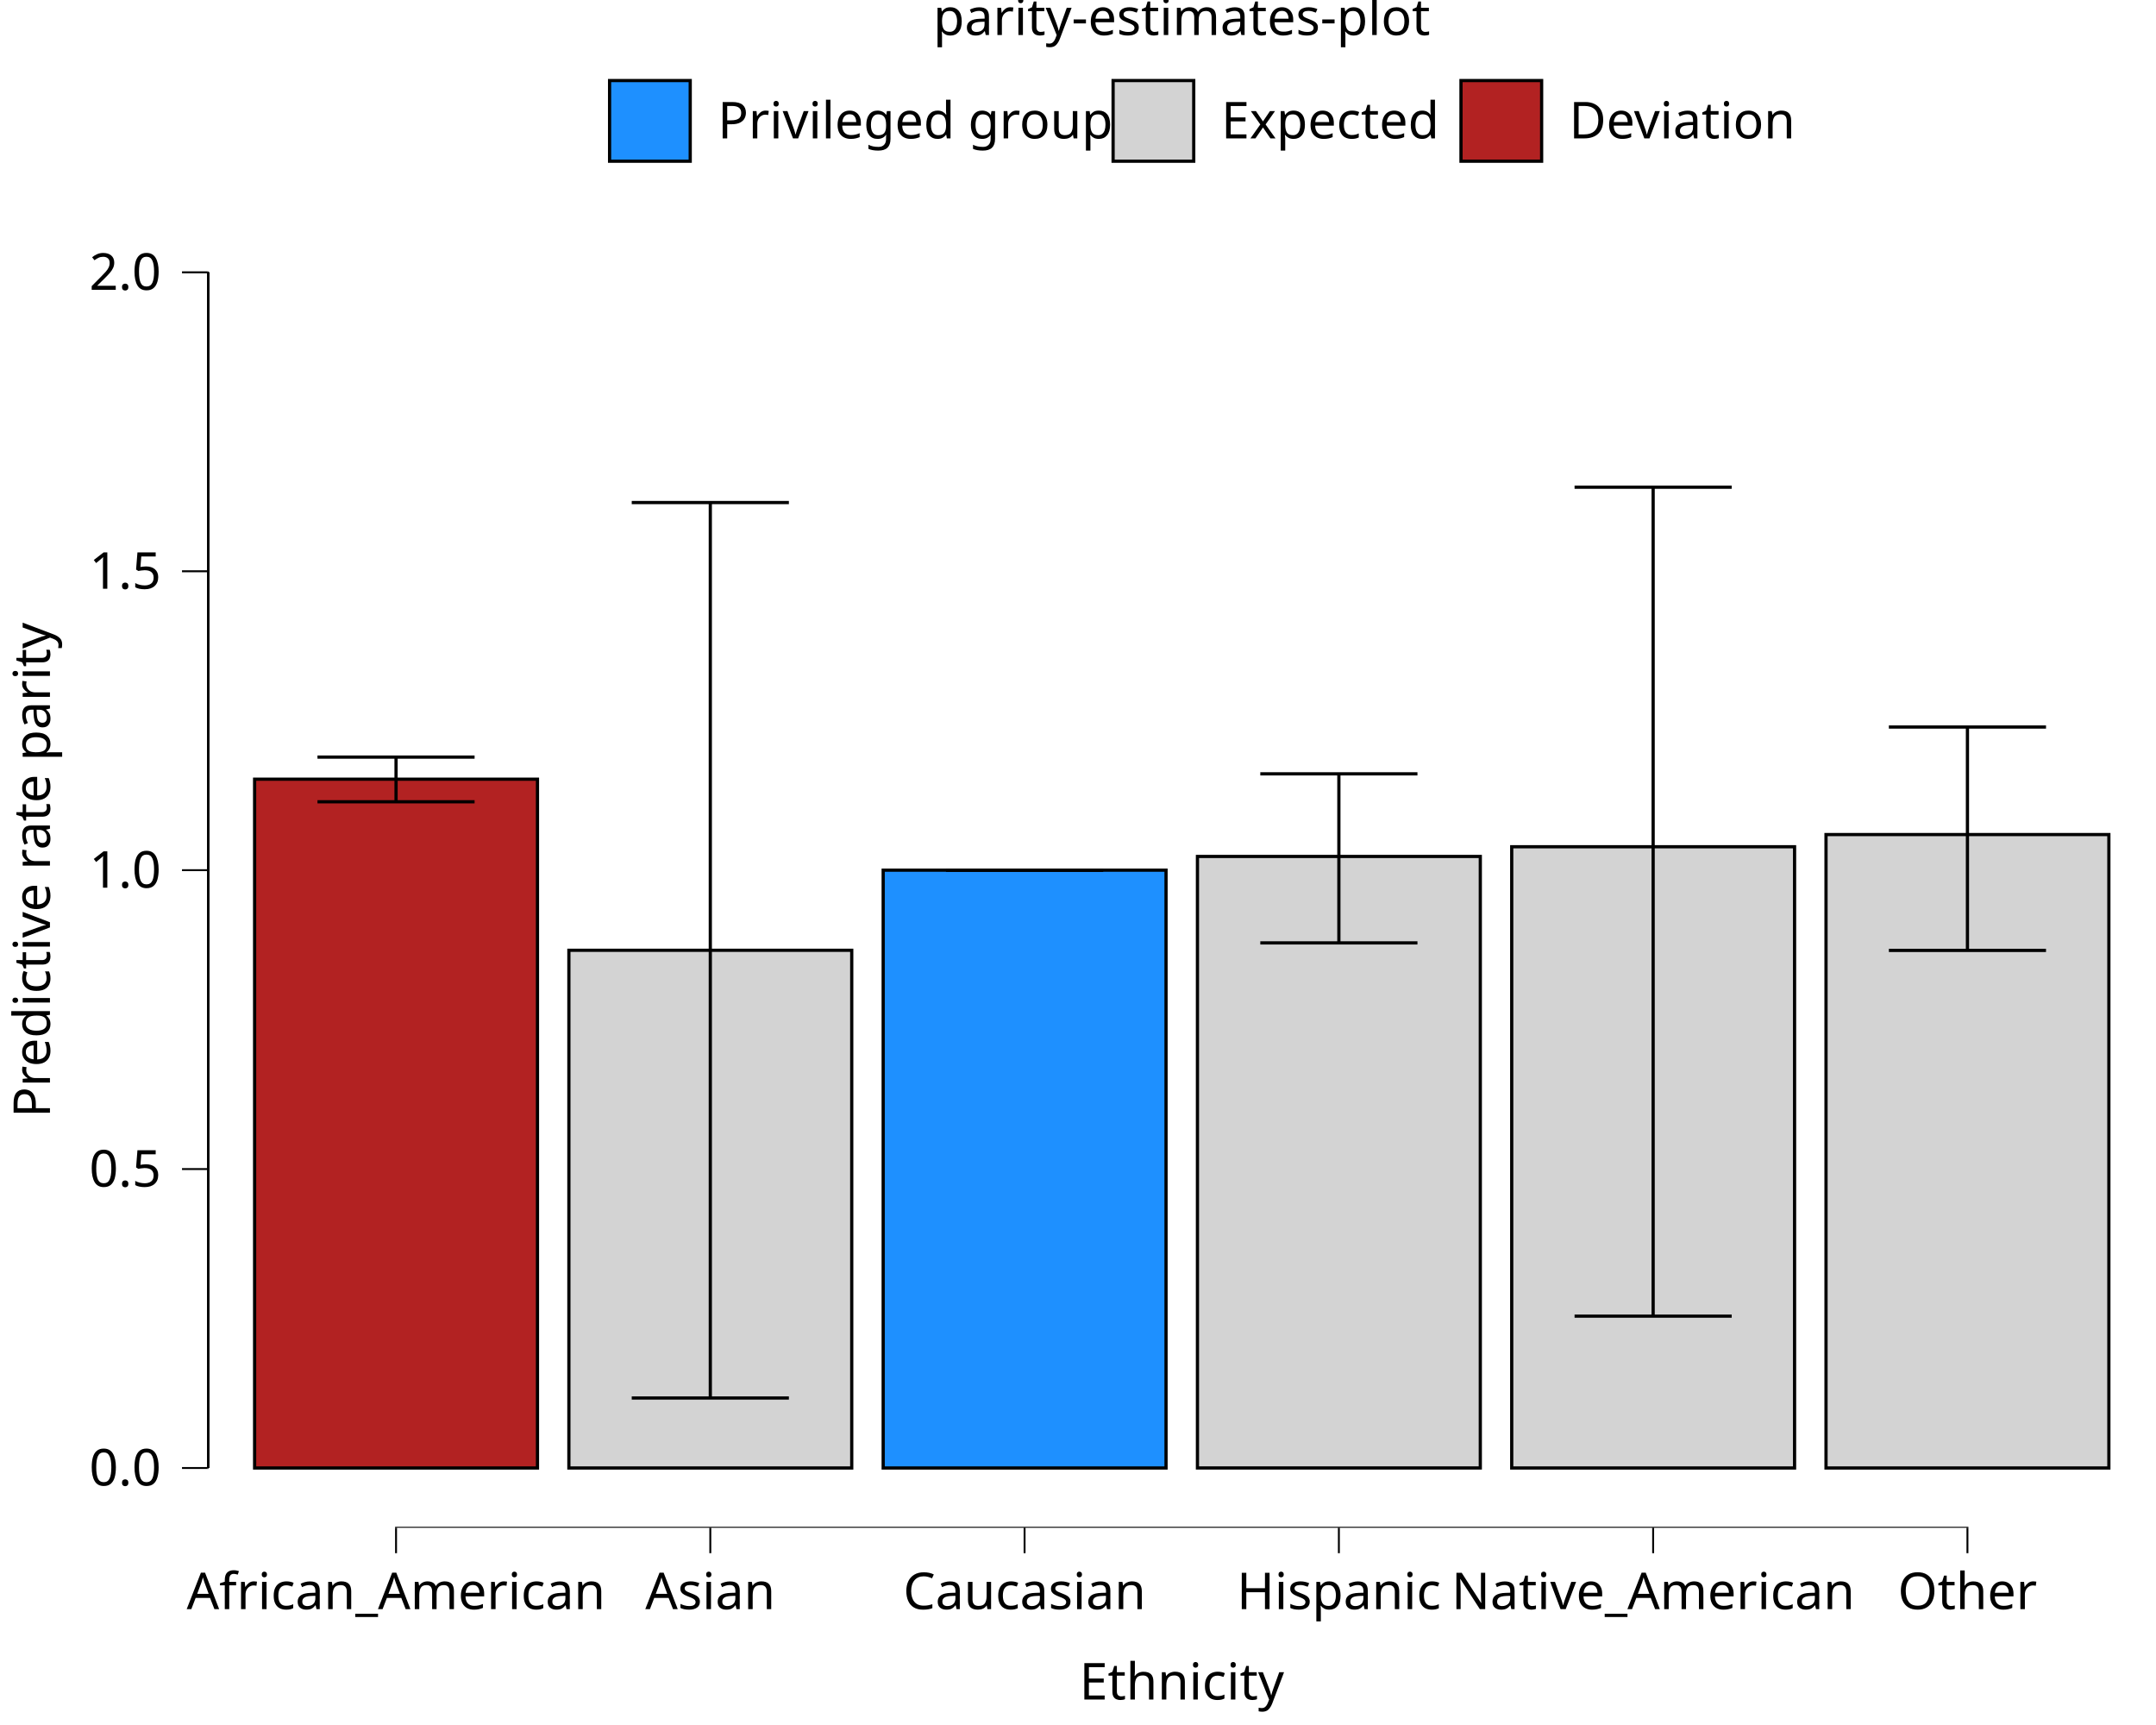
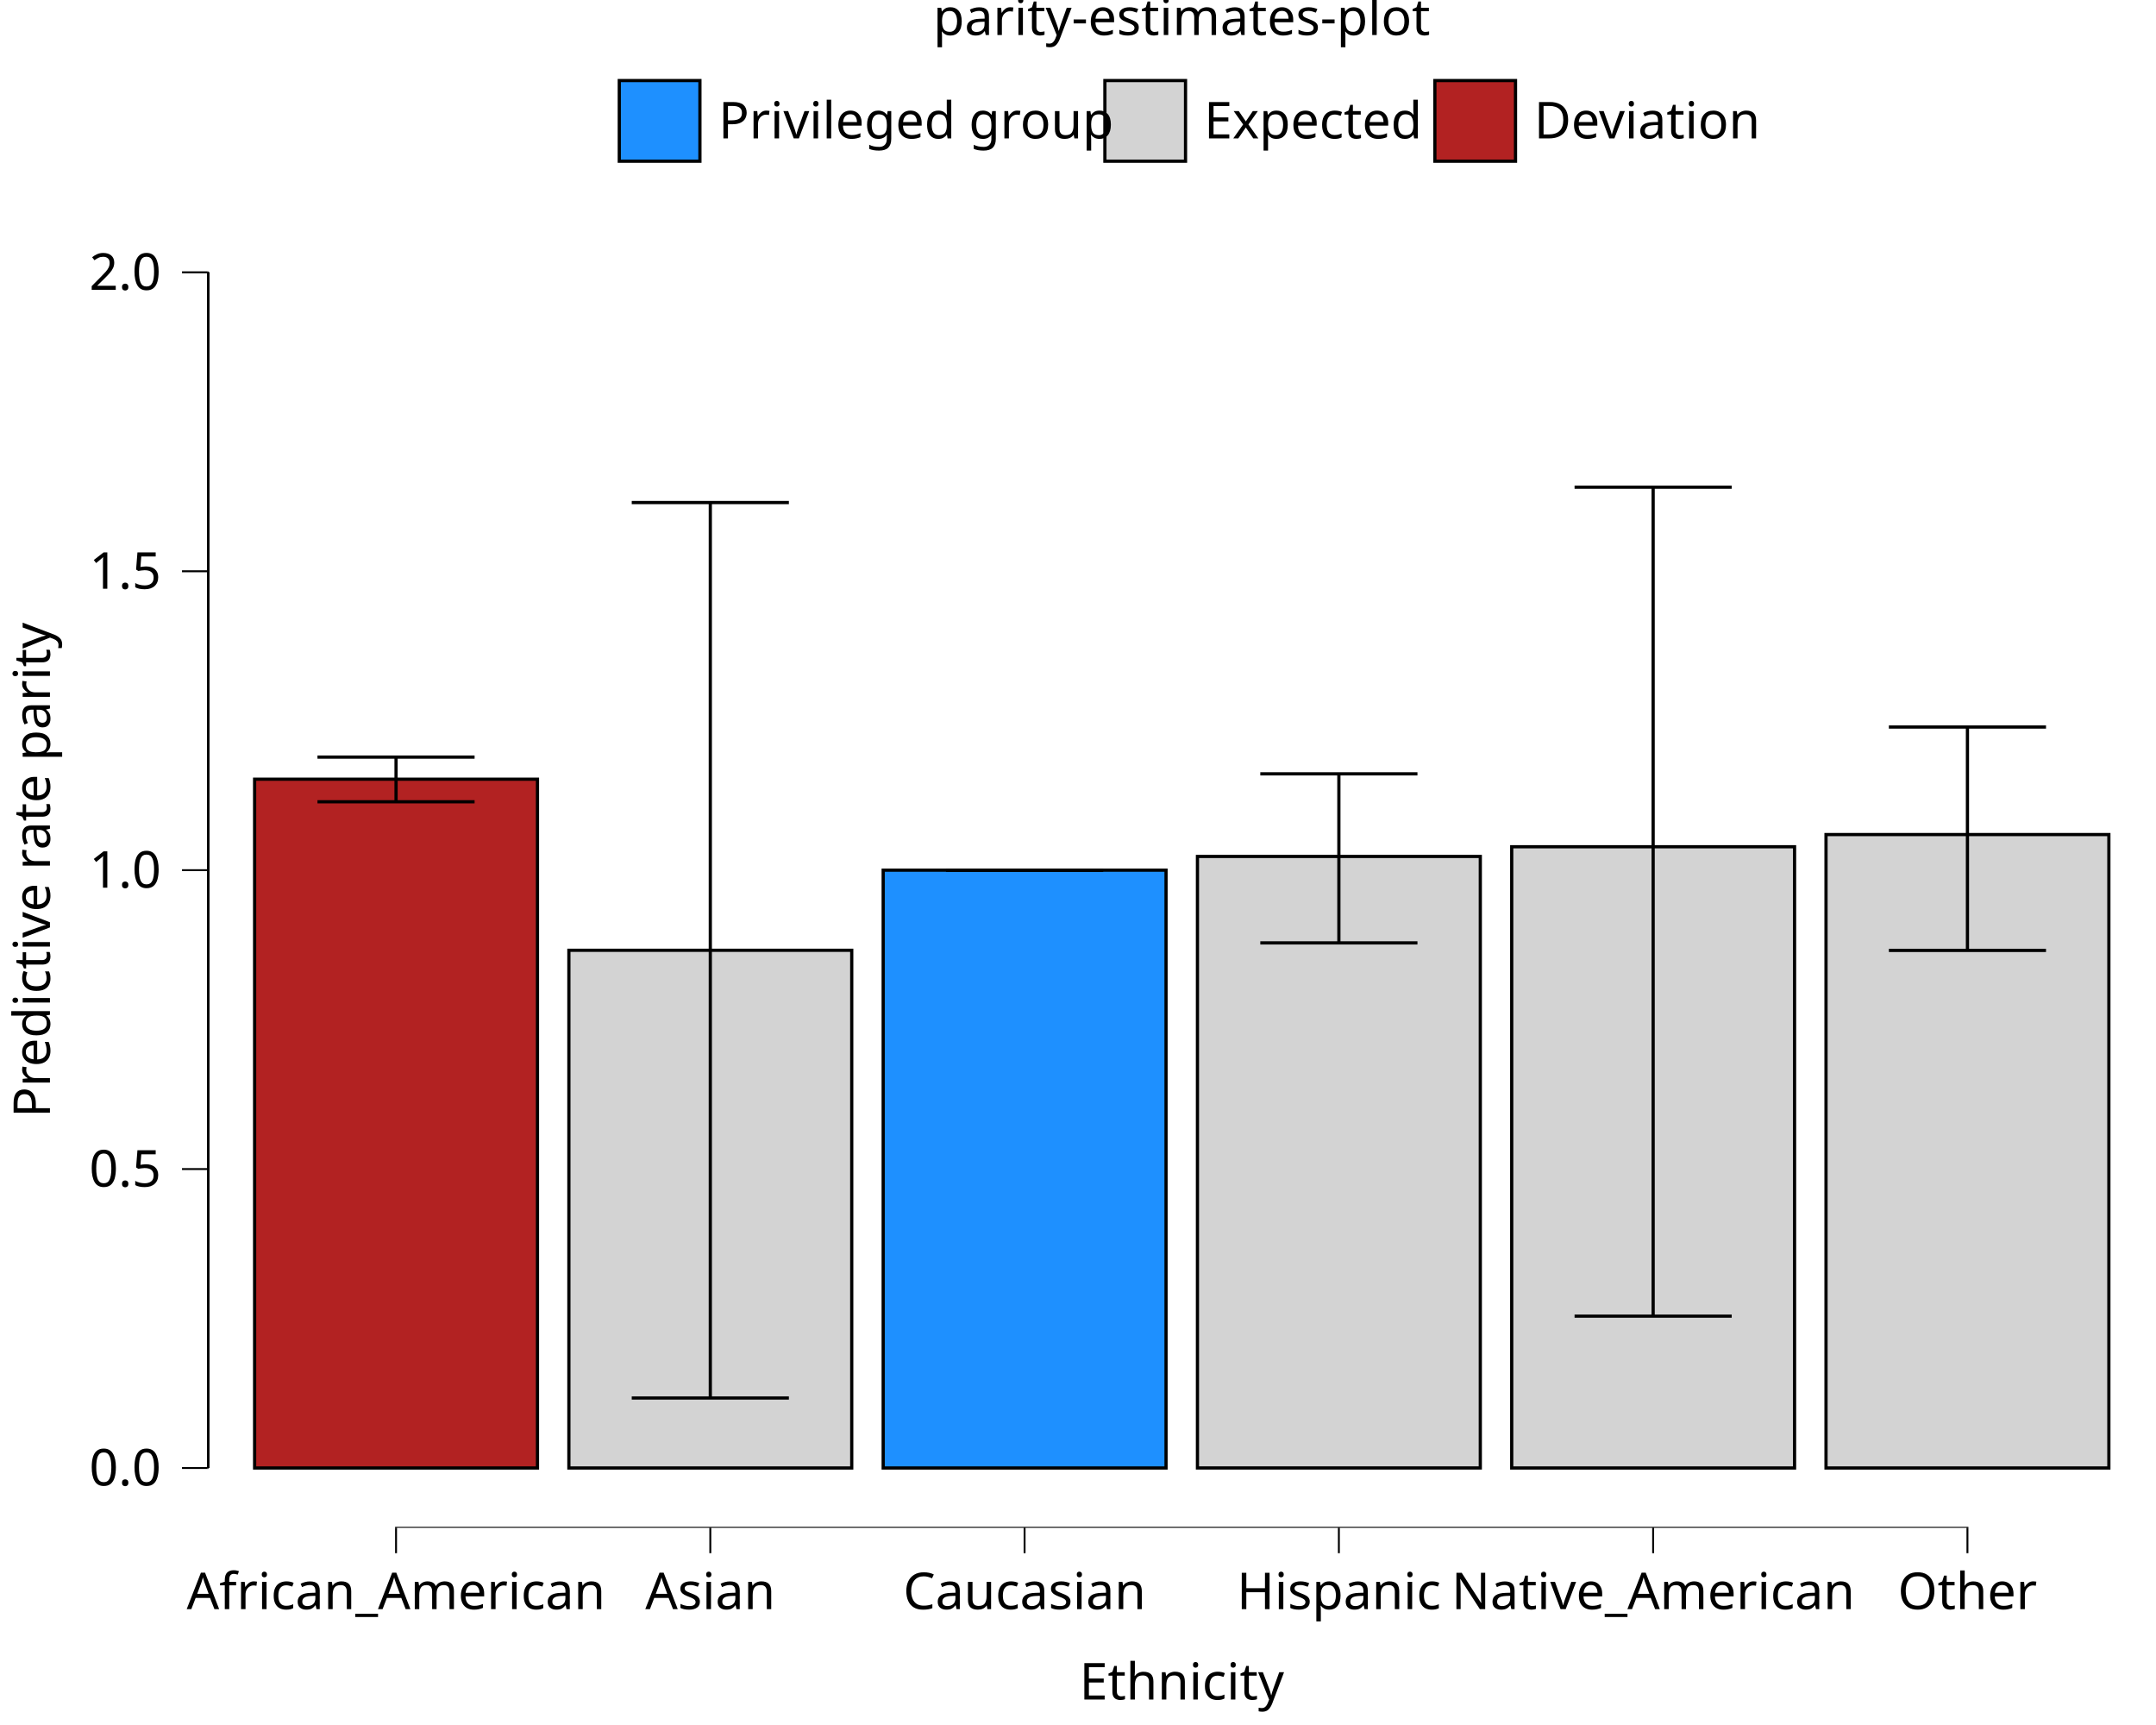
<svg xmlns="http://www.w3.org/2000/svg" class="svglite" data-engine-version="2.0" width="720.00pt" height="576.00pt" viewBox="0 0 720.00 576.00">
  <defs>
    <style type="text/css">
    .svglite line, .svglite polyline, .svglite polygon, .svglite path, .svglite rect, .svglite circle {
      fill: none;
      stroke: #000000;
      stroke-linecap: round;
      stroke-linejoin: round;
      stroke-miterlimit: 10.00;
    }
  </style>
  </defs>
  <rect width="100%" height="100%" style="stroke: none; fill: #FFFFFF;" />
  <defs>
    <clipPath id="cpMC4wMHw3MjAuMDB8MC4wMHw1NzYuMDA=">
      <rect x="0.00" y="0.00" width="720.00" height="576.00" />
    </clipPath>
  </defs>
  <g clip-path="url(#cpMC4wMHw3MjAuMDB8MC4wMHw1NzYuMDA=)">
-     <rect x="0.00" y="0.00" width="720.00" height="576.00" style="stroke-width: 10.67; stroke: none;" />
+     <rect x="-0" y="0.00" width="720.00" height="576.00" style="stroke-width: 10.67; stroke: none;" />
  </g>
  <defs>
    <clipPath id="cpNjkuMjh8NzIwLjAwfDcwLjk3fDUxMC4xNA==">
      <rect x="69.28" y="70.97" width="650.72" height="439.17" />
    </clipPath>
  </defs>
  <g clip-path="url(#cpNjkuMjh8NzIwLjAwfDcwLjk3fDUxMC4xNA==)">
    <rect x="69.28" y="70.97" width="650.72" height="439.17" style="stroke-width: 10.67; stroke: none;" />
    <rect x="85.03" y="260.18" width="94.46" height="230.00" style="stroke-width: 1.07; stroke-linecap: butt; stroke-linejoin: miter; fill: #B22222;" />
    <rect x="189.98" y="317.31" width="94.46" height="172.87" style="stroke-width: 1.07; stroke-linecap: butt; stroke-linejoin: miter; fill: #D3D3D3;" />
    <rect x="294.94" y="290.56" width="94.46" height="199.62" style="stroke-width: 1.07; stroke-linecap: butt; stroke-linejoin: miter; fill: #1E90FF;" />
    <rect x="399.89" y="285.98" width="94.46" height="204.19" style="stroke-width: 1.07; stroke-linecap: butt; stroke-linejoin: miter; fill: #D3D3D3;" />
    <rect x="504.84" y="282.74" width="94.46" height="207.44" style="stroke-width: 1.07; stroke-linecap: butt; stroke-linejoin: miter; fill: #D3D3D3;" />
    <rect x="609.80" y="278.67" width="94.46" height="211.51" style="stroke-width: 1.07; stroke-linecap: butt; stroke-linejoin: miter; fill: #D3D3D3;" />
    <line x1="69.28" y1="490.18" x2="69.28" y2="90.93" style="stroke-width: 1.07; stroke-linecap: butt;" />
    <line x1="69.28" y1="490.18" x2="69.28" y2="90.93" style="stroke-width: 1.07; stroke-linecap: butt;" />
    <line x1="69.28" y1="490.18" x2="69.28" y2="90.93" style="stroke-width: 1.07; stroke-linecap: butt;" />
    <line x1="69.28" y1="490.18" x2="69.28" y2="90.93" style="stroke-width: 1.07; stroke-linecap: butt;" />
    <line x1="69.28" y1="490.18" x2="69.28" y2="90.93" style="stroke-width: 1.07; stroke-linecap: butt;" />
    <line x1="69.28" y1="490.18" x2="69.28" y2="90.93" style="stroke-width: 1.07; stroke-linecap: butt;" />
    <polyline points="106.02,252.80 158.49,252.80 " style="stroke-width: 1.07; stroke-linecap: butt;" />
    <polyline points="132.26,252.80 132.26,267.73 " style="stroke-width: 1.07; stroke-linecap: butt;" />
    <polyline points="106.02,267.73 158.49,267.73 " style="stroke-width: 1.07; stroke-linecap: butt;" />
    <polyline points="210.97,167.81 263.45,167.81 " style="stroke-width: 1.07; stroke-linecap: butt;" />
    <polyline points="237.21,167.81 237.21,466.81 " style="stroke-width: 1.07; stroke-linecap: butt;" />
    <polyline points="210.97,466.81 263.45,466.81 " style="stroke-width: 1.07; stroke-linecap: butt;" />
    <polyline points="315.93,290.56 368.40,290.56 " style="stroke-width: 1.07; stroke-linecap: butt;" />
    <polyline points="342.16,290.56 342.16,290.56 " style="stroke-width: 1.07; stroke-linecap: butt;" />
    <polyline points="315.93,290.56 368.40,290.56 " style="stroke-width: 1.07; stroke-linecap: butt;" />
    <polyline points="420.88,258.40 473.36,258.40 " style="stroke-width: 1.07; stroke-linecap: butt;" />
    <polyline points="447.12,258.40 447.12,314.84 " style="stroke-width: 1.07; stroke-linecap: butt;" />
    <polyline points="420.88,314.84 473.36,314.84 " style="stroke-width: 1.07; stroke-linecap: butt;" />
    <polyline points="525.83,162.68 578.31,162.68 " style="stroke-width: 1.07; stroke-linecap: butt;" />
    <polyline points="552.07,162.68 552.07,439.48 " style="stroke-width: 1.07; stroke-linecap: butt;" />
    <polyline points="525.83,439.48 578.31,439.48 " style="stroke-width: 1.07; stroke-linecap: butt;" />
    <polyline points="630.79,242.76 683.27,242.76 " style="stroke-width: 1.07; stroke-linecap: butt;" />
    <polyline points="657.03,242.76 657.03,317.35 " style="stroke-width: 1.07; stroke-linecap: butt;" />
    <polyline points="630.79,317.35 683.27,317.35 " style="stroke-width: 1.07; stroke-linecap: butt;" />
    <line x1="131.94" y1="510.14" x2="657.35" y2="510.14" style="stroke-width: 0.64; stroke-linecap: butt;" />
    <line x1="69.28" y1="490.50" x2="69.28" y2="90.62" style="stroke-width: 0.64; stroke-linecap: butt;" />
    <rect x="69.28" y="70.97" width="650.72" height="439.17" style="stroke-width: 0.00; stroke: none;" />
  </g>
  <g clip-path="url(#cpMC4wMHw3MjAuMDB8MC4wMHw1NzYuMDA=)">
    <polyline points="69.28,510.14 69.28,70.97 " style="stroke-width: 0.00; stroke: none; stroke-linecap: butt;" />
    <text x="53.81" y="496.03" text-anchor="end" style="font-size: 17.00px; font-family: sans;" textLength="23.63px" lengthAdjust="spacingAndGlyphs">0.0</text>
    <text x="53.81" y="396.22" text-anchor="end" style="font-size: 17.00px; font-family: sans;" textLength="23.63px" lengthAdjust="spacingAndGlyphs">0.5</text>
    <text x="53.81" y="296.41" text-anchor="end" style="font-size: 17.00px; font-family: sans;" textLength="23.63px" lengthAdjust="spacingAndGlyphs">1.0</text>
    <text x="53.81" y="196.59" text-anchor="end" style="font-size: 17.00px; font-family: sans;" textLength="23.63px" lengthAdjust="spacingAndGlyphs">1.5</text>
    <text x="53.81" y="96.78" text-anchor="end" style="font-size: 17.00px; font-family: sans;" textLength="23.63px" lengthAdjust="spacingAndGlyphs">2.0</text>
    <polyline points="60.78,490.18 69.28,490.18 " style="stroke-width: 0.64; stroke-linecap: butt;" />
    <polyline points="60.78,390.37 69.28,390.37 " style="stroke-width: 0.64; stroke-linecap: butt;" />
    <polyline points="60.78,290.56 69.28,290.56 " style="stroke-width: 0.64; stroke-linecap: butt;" />
    <polyline points="60.78,190.75 69.28,190.75 " style="stroke-width: 0.64; stroke-linecap: butt;" />
    <polyline points="60.78,90.93 69.28,90.93 " style="stroke-width: 0.64; stroke-linecap: butt;" />
    <polyline points="69.28,510.14 720.00,510.14 " style="stroke-width: 0.00; stroke: none; stroke-linecap: butt;" />
    <polyline points="132.26,518.64 132.26,510.14 " style="stroke-width: 0.64; stroke-linecap: butt;" />
    <polyline points="237.21,518.64 237.21,510.14 " style="stroke-width: 0.64; stroke-linecap: butt;" />
    <polyline points="342.16,518.64 342.16,510.14 " style="stroke-width: 0.64; stroke-linecap: butt;" />
    <polyline points="447.12,518.64 447.12,510.14 " style="stroke-width: 0.64; stroke-linecap: butt;" />
    <polyline points="552.07,518.64 552.07,510.14 " style="stroke-width: 0.64; stroke-linecap: butt;" />
    <polyline points="657.03,518.64 657.03,510.14 " style="stroke-width: 0.64; stroke-linecap: butt;" />
    <text x="132.26" y="537.32" text-anchor="middle" style="font-size: 17.00px; font-family: sans;" textLength="134.19px" lengthAdjust="spacingAndGlyphs">African_American</text>
    <text x="237.21" y="537.32" text-anchor="middle" style="font-size: 17.00px; font-family: sans;" textLength="42.53px" lengthAdjust="spacingAndGlyphs">Asian</text>
    <text x="342.16" y="537.32" text-anchor="middle" style="font-size: 17.00px; font-family: sans;" textLength="80.35px" lengthAdjust="spacingAndGlyphs">Caucasian</text>
    <text x="447.12" y="537.32" text-anchor="middle" style="font-size: 17.00px; font-family: sans;" textLength="65.21px" lengthAdjust="spacingAndGlyphs">Hispanic</text>
    <text x="552.07" y="537.32" text-anchor="middle" style="font-size: 17.00px; font-family: sans;" textLength="129.47px" lengthAdjust="spacingAndGlyphs">Native_American</text>
    <text x="657.03" y="537.32" text-anchor="middle" style="font-size: 17.00px; font-family: sans;" textLength="42.52px" lengthAdjust="spacingAndGlyphs">Other</text>
    <text x="394.64" y="567.49" text-anchor="middle" style="font-size: 17.00px; font-family: sans;" textLength="64.26px" lengthAdjust="spacingAndGlyphs">Ethnicity</text>
    <text transform="translate(16.68,290.56) rotate(-90)" text-anchor="middle" style="font-size: 17.00px; font-family: sans;" textLength="154.97px" lengthAdjust="spacingAndGlyphs">Predictive rate parity</text>
-     <rect x="188.92" y="20.71" width="411.45" height="39.31" style="stroke-width: 0.75; stroke: none;" />
-     <rect x="188.92" y="20.71" width="411.45" height="39.31" style="stroke-width: 10.67; stroke: none;" />
-     <rect x="202.87" y="26.19" width="28.35" height="28.35" style="stroke-width: 10.67; stroke: none;" />
-     <rect x="203.57" y="26.90" width="26.93" height="26.93" style="stroke-width: 1.07; stroke-linecap: butt; stroke-linejoin: miter; fill: #1E90FF;" />
-     <rect x="371.01" y="26.19" width="28.35" height="28.35" style="stroke-width: 10.67; stroke: none;" />
-     <rect x="371.72" y="26.90" width="26.93" height="26.93" style="stroke-width: 1.07; stroke-linecap: butt; stroke-linejoin: miter; fill: #D3D3D3;" />
-     <rect x="487.19" y="26.19" width="28.35" height="28.35" style="stroke-width: 10.67; stroke: none;" />
-     <rect x="487.90" y="26.90" width="26.93" height="26.93" style="stroke-width: 1.07; stroke-linecap: butt; stroke-linejoin: miter; fill: #B22222;" />
-     <text x="239.68" y="46.21" style="font-size: 17.00px; font-family: sans;" textLength="122.86px" lengthAdjust="spacingAndGlyphs">Privileged group</text>
-     <text x="407.82" y="46.21" style="font-size: 17.00px; font-family: sans;" textLength="70.90px" lengthAdjust="spacingAndGlyphs">Expected</text>
-     <text x="524.01" y="46.21" style="font-size: 17.00px; font-family: sans;" textLength="70.88px" lengthAdjust="spacingAndGlyphs">Deviation</text>
+     <rect x="200.62" y="20.71" width="388.03" height="39.31" style="stroke-width: 0.75; stroke: none;" />
+     <rect x="200.62" y="20.71" width="388.03" height="39.31" style="stroke-width: 10.67; stroke: none;" />
+     <rect x="206.10" y="26.19" width="28.35" height="28.35" style="stroke-width: 10.67; stroke: none;" />
+     <rect x="206.81" y="26.90" width="26.93" height="26.93" style="stroke-width: 1.07; stroke-linecap: butt; stroke-linejoin: miter; fill: #1E90FF;" />
+     <rect x="368.27" y="26.19" width="28.35" height="28.35" style="stroke-width: 10.67; stroke: none;" />
+     <rect x="368.98" y="26.90" width="26.93" height="26.93" style="stroke-width: 1.07; stroke-linecap: butt; stroke-linejoin: miter; fill: #D3D3D3;" />
+     <rect x="478.47" y="26.19" width="28.35" height="28.35" style="stroke-width: 10.67; stroke: none;" />
+     <rect x="479.18" y="26.90" width="26.93" height="26.93" style="stroke-width: 1.07; stroke-linecap: butt; stroke-linejoin: miter; fill: #B22222;" />
+     <text x="239.93" y="46.21" style="font-size: 17.00px; font-family: sans;" textLength="122.86px" lengthAdjust="spacingAndGlyphs">Privileged group</text>
+     <text x="402.09" y="46.21" style="font-size: 17.00px; font-family: sans;" textLength="70.90px" lengthAdjust="spacingAndGlyphs">Expected</text>
+     <text x="512.30" y="46.21" style="font-size: 17.00px; font-family: sans;" textLength="70.88px" lengthAdjust="spacingAndGlyphs">Deviation</text>
    <text x="394.64" y="11.70" text-anchor="middle" style="font-size: 17.00px; font-family: sans;" textLength="153.07px" lengthAdjust="spacingAndGlyphs">parity-estimates-plot</text>
  </g>
</svg>
